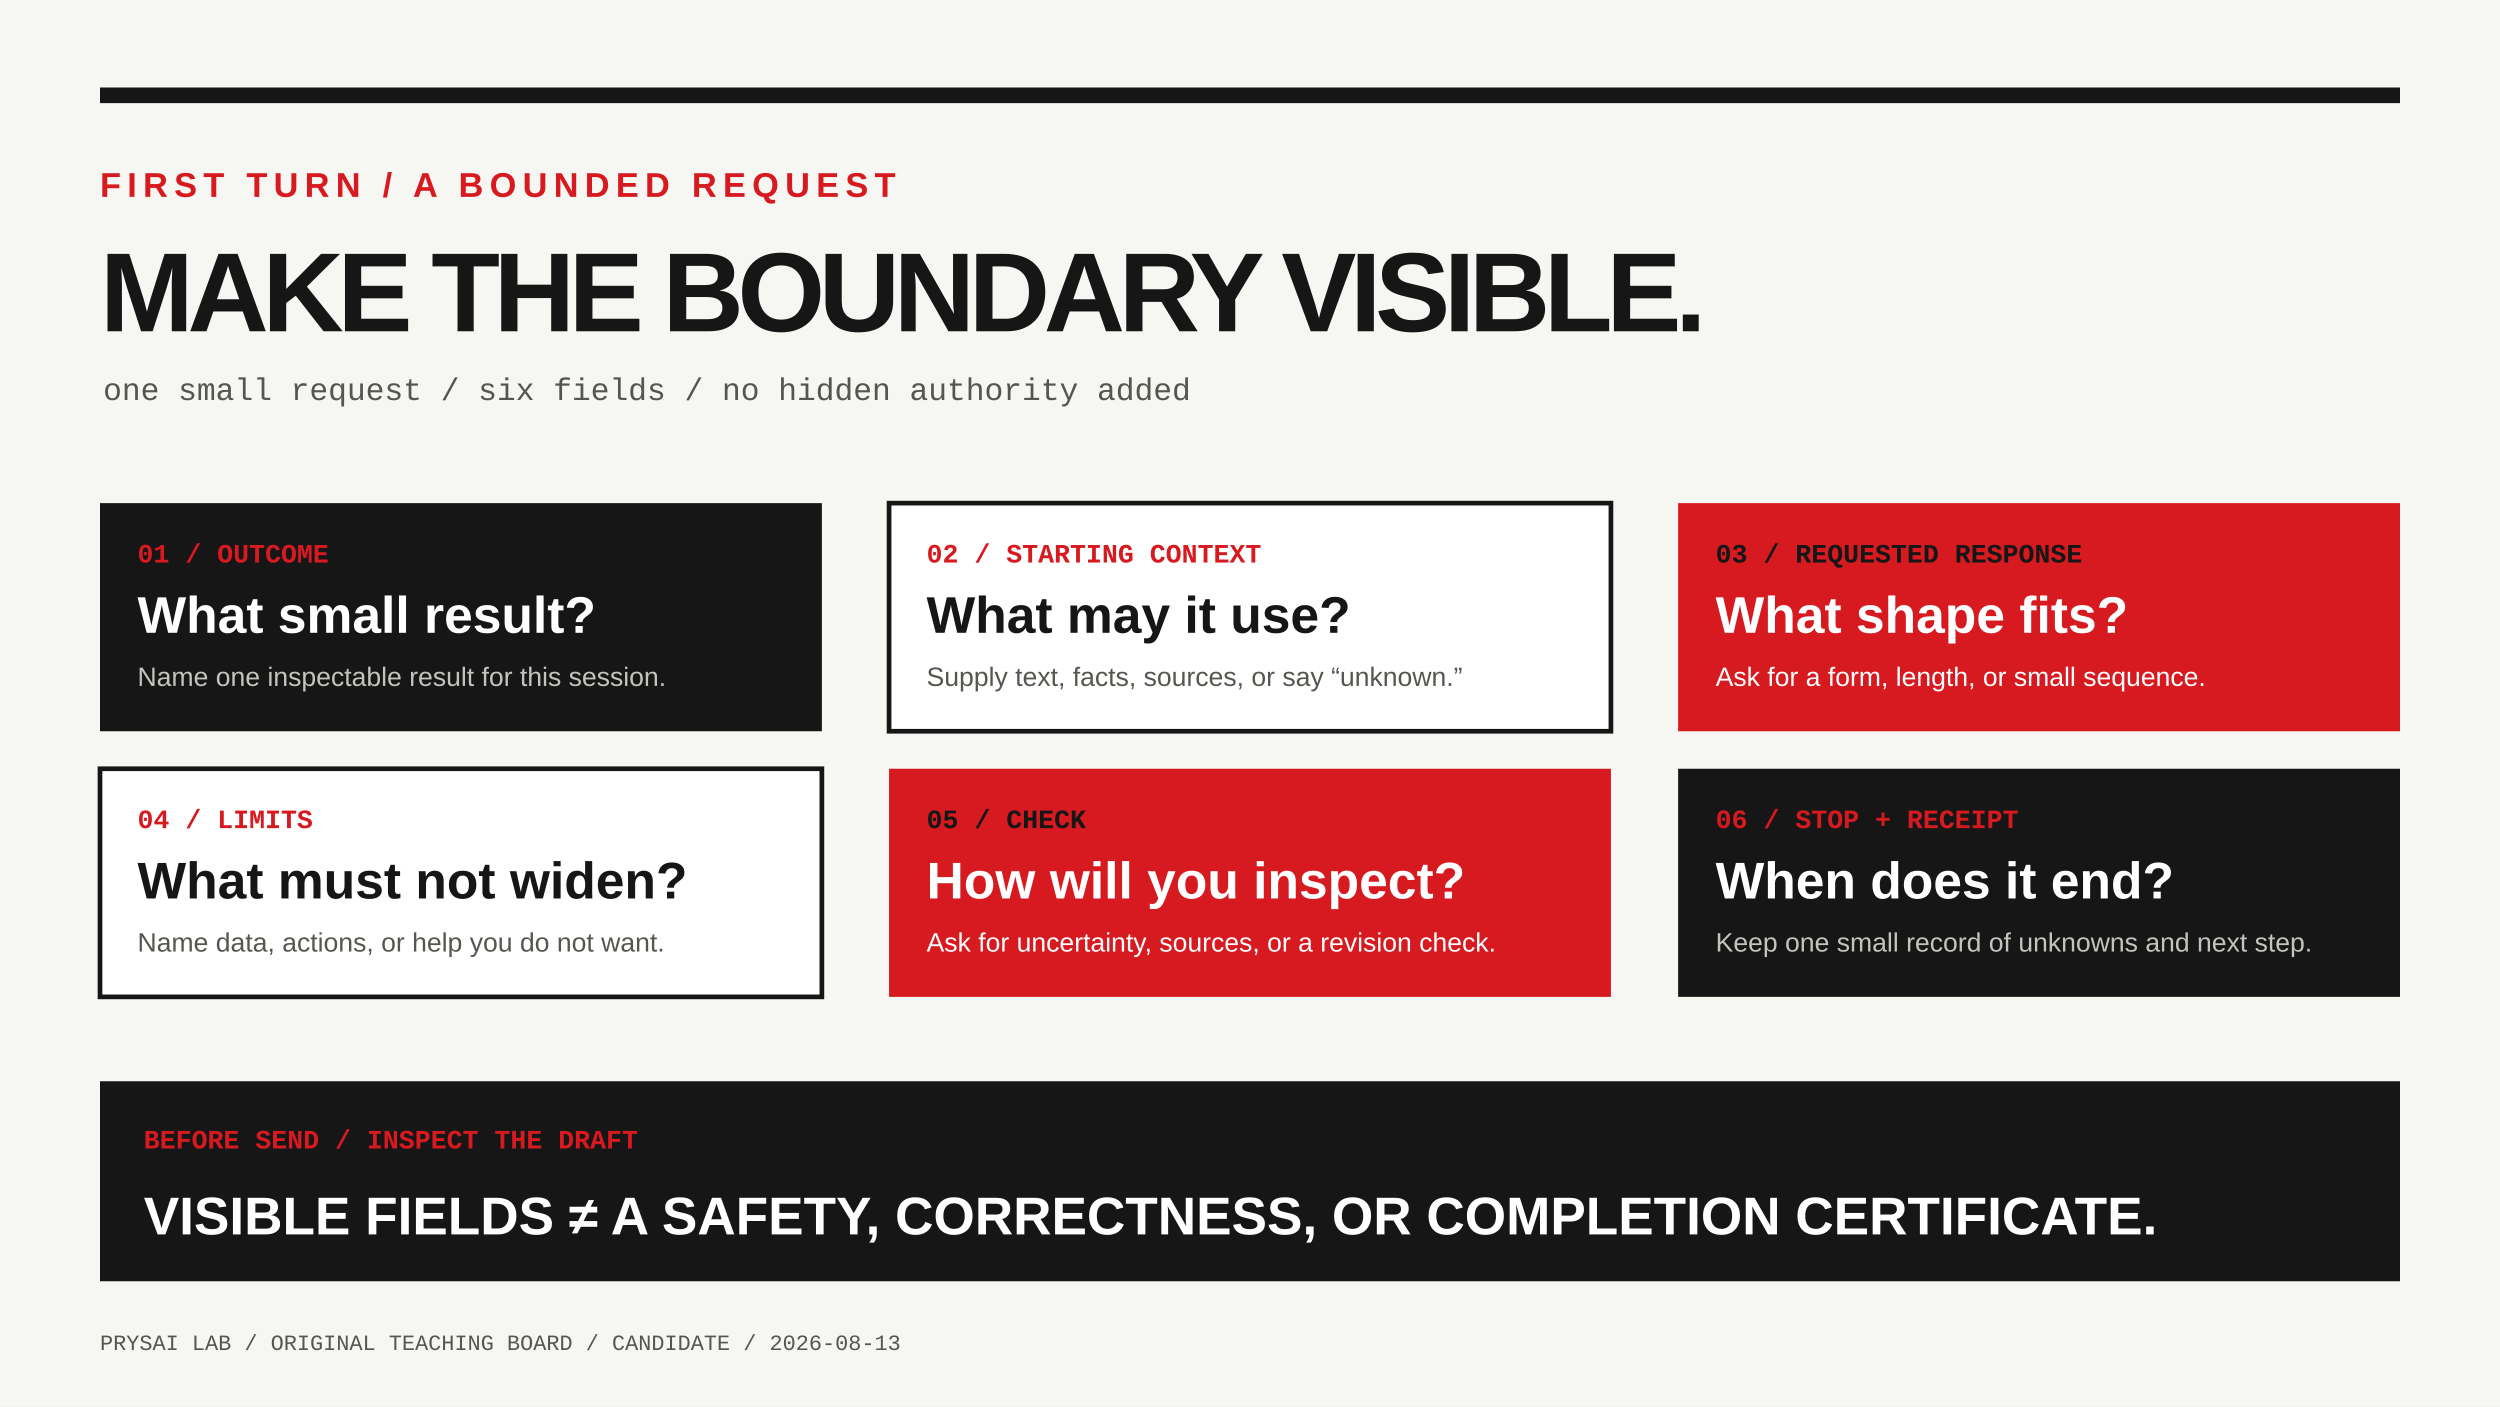
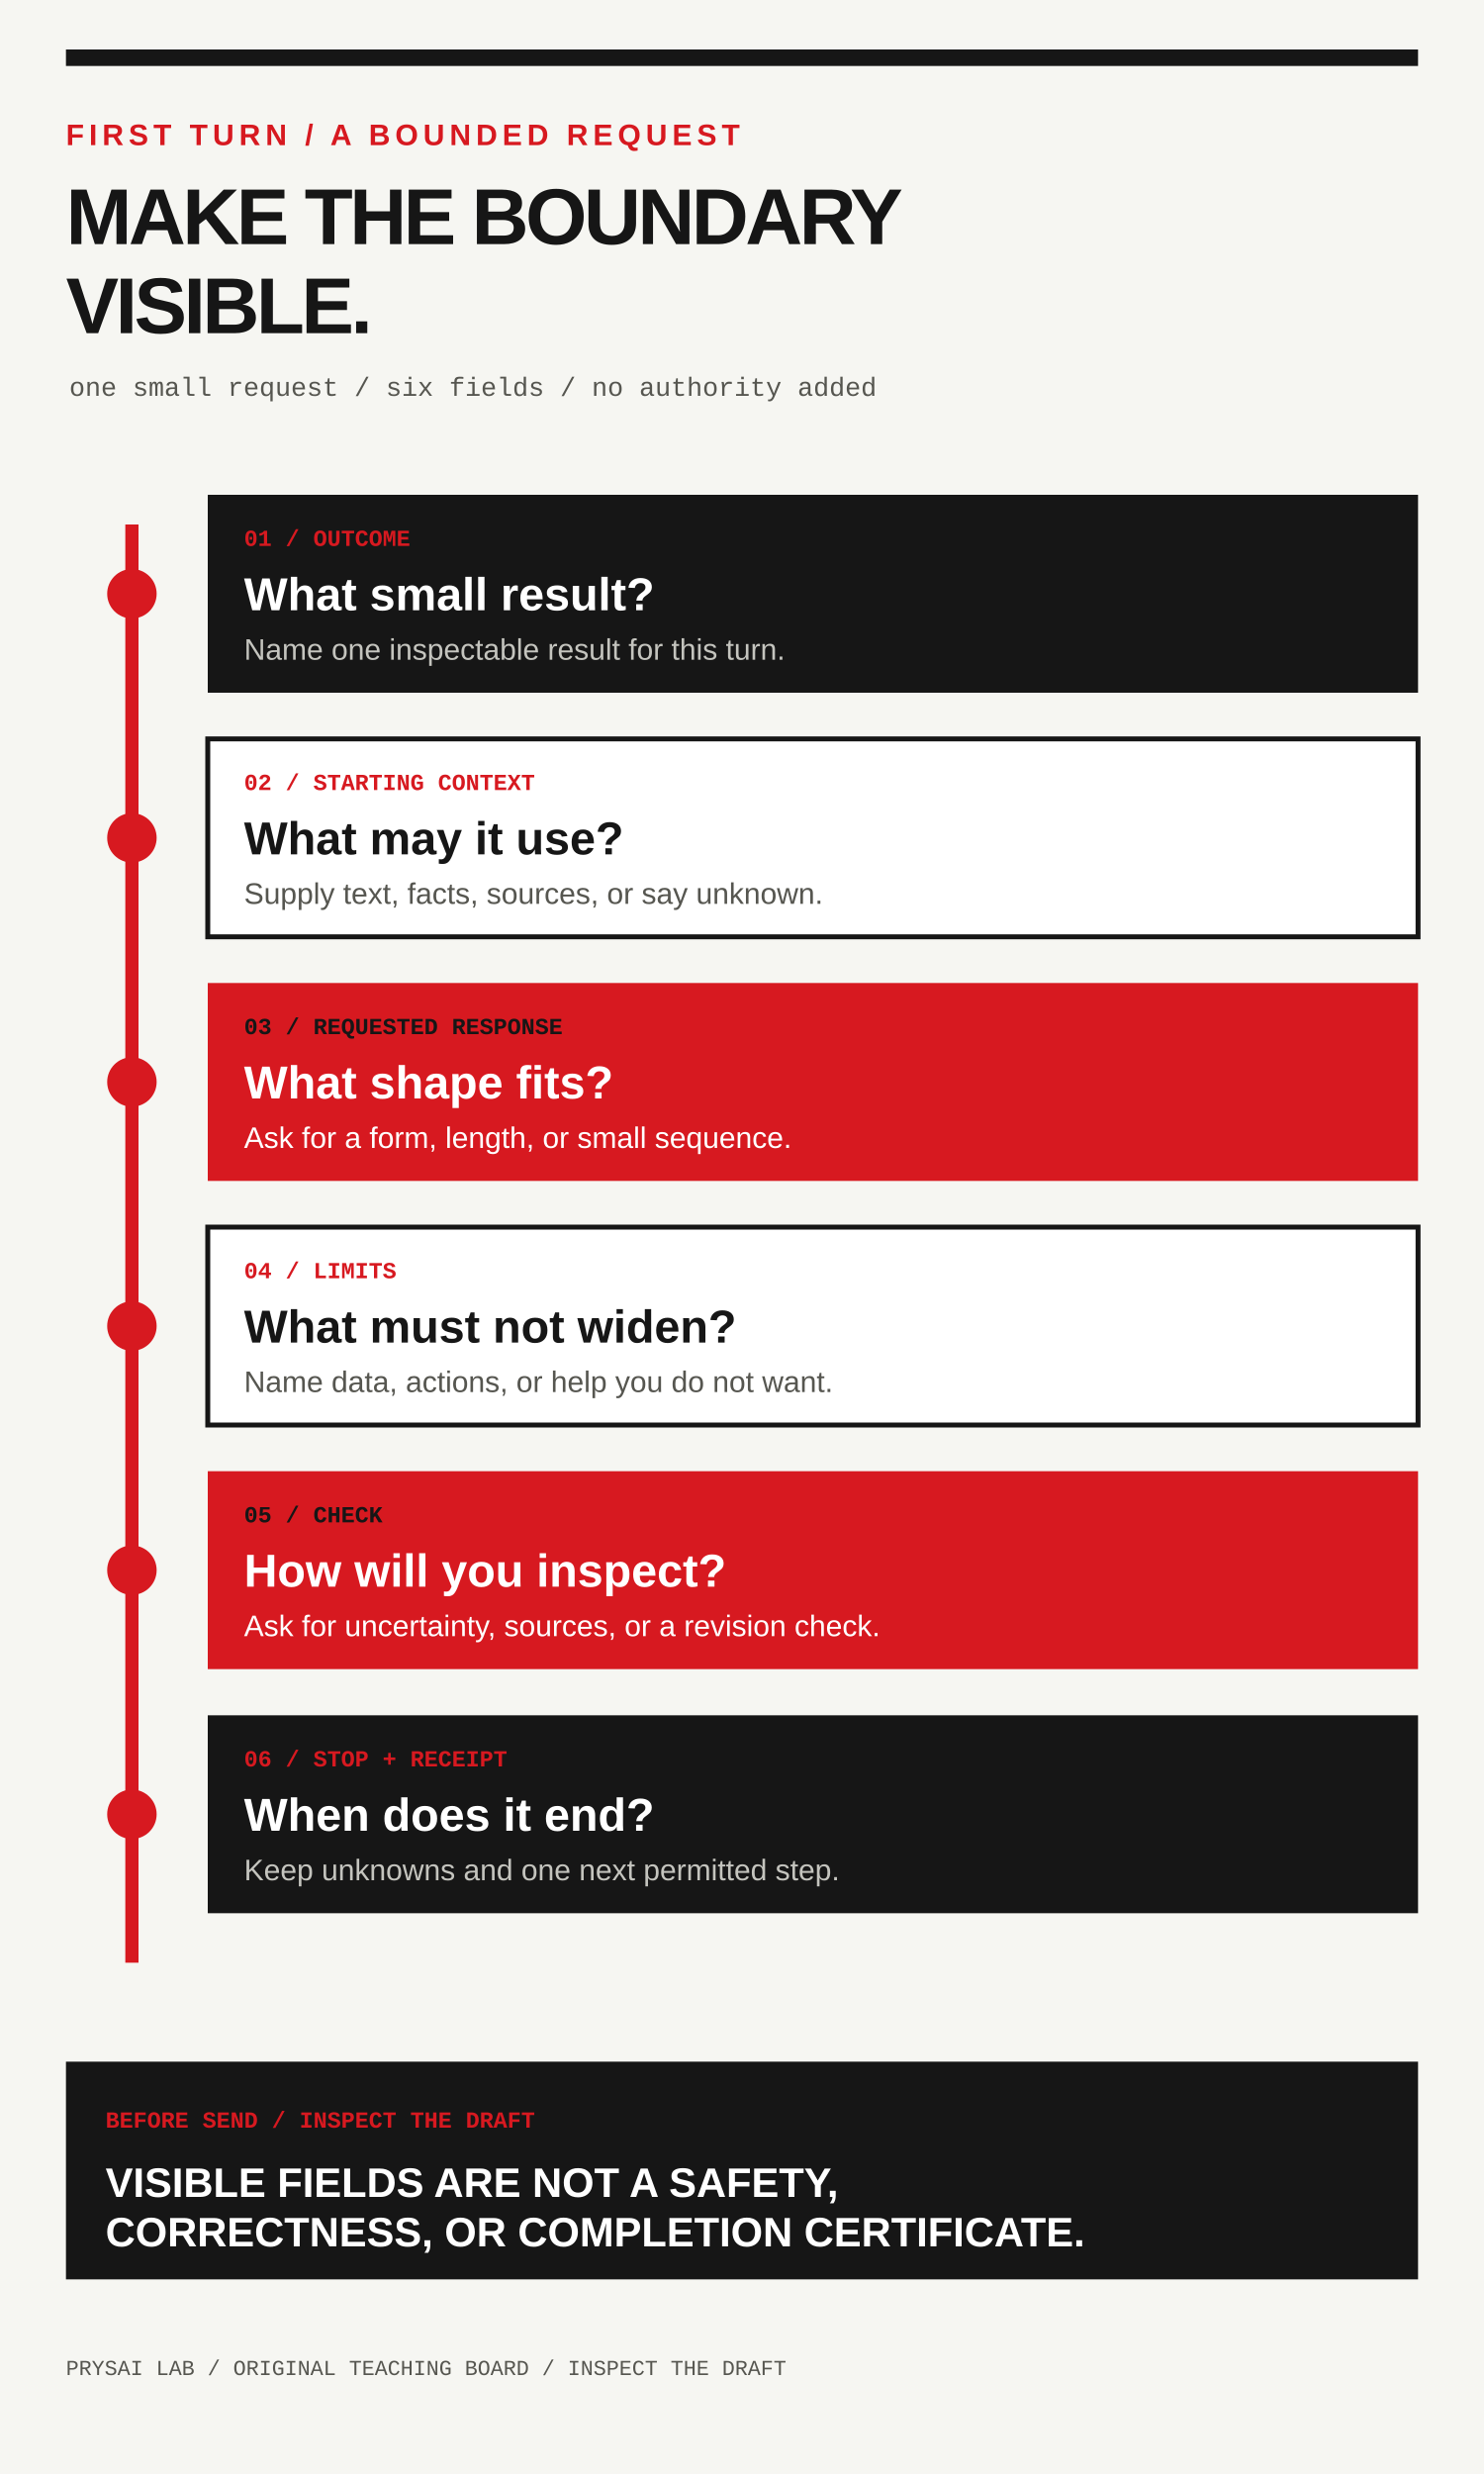
- <svg xmlns="http://www.w3.org/2000/svg" viewBox="0 0 1600 900" role="img" aria-labelledby="title desc">
-   <rect width="1600" height="900" fill="#f6f6f2" />
-   <rect x="64" y="56" width="1472" height="10" fill="#161616" />
-   <text x="64" y="126" fill="#d71920" font-family="Arial, Helvetica, sans-serif" font-size="22" font-weight="700" letter-spacing="4">FIRST TURN / A BOUNDED REQUEST</text>
-   <text x="64" y="212" fill="#161616" font-family="Arial, Helvetica, sans-serif" font-size="72" font-weight="900" letter-spacing="-4">MAKE THE BOUNDARY VISIBLE.</text>
-   <text x="66" y="256" fill="#565650" font-family="Consolas, 'Courier New', monospace" font-size="20">one small request / six fields / no hidden authority added</text>
-   <g transform="translate(64 322)">
-     <rect width="462" height="146" fill="#161616" />
-     <text x="24" y="38" fill="#d71920" font-family="Consolas, 'Courier New', monospace" font-size="17" font-weight="700">01 / OUTCOME</text>
-     <text x="24" y="83" fill="#ffffff" font-family="Arial, Helvetica, sans-serif" font-size="33" font-weight="900">What small result?</text>
-     <text x="24" y="117" fill="#c4c4be" font-family="Arial, Helvetica, sans-serif" font-size="17">Name one inspectable result for this session.</text>
+ <svg xmlns="http://www.w3.org/2000/svg" viewBox="0 0 900 1500" role="img" aria-labelledby="title desc">
+   <rect width="900" height="1500" fill="#f6f6f2" />
+   <rect x="40" y="30" width="820" height="10" fill="#161616" />
+   <text x="40" y="88" fill="#d71920" font-family="Arial, Helvetica, sans-serif" font-size="18" font-weight="700" letter-spacing="3">FIRST TURN / A BOUNDED REQUEST</text>
+   <text x="40" y="148" fill="#161616" font-family="Arial, Helvetica, sans-serif" font-size="48" font-weight="900" letter-spacing="-2">MAKE THE BOUNDARY</text>
+   <text x="40" y="202" fill="#161616" font-family="Arial, Helvetica, sans-serif" font-size="48" font-weight="900" letter-spacing="-2">VISIBLE.</text>
+   <text x="42" y="240" fill="#565650" font-family="Consolas, 'Courier New', monospace" font-size="16">one small request / six fields / no authority added</text>
+   <line x1="80" y1="318" x2="80" y2="1190" stroke="#d71920" stroke-width="8" />
+   <circle cx="80" cy="360" r="15" fill="#d71920" />
+   <circle cx="80" cy="508" r="15" fill="#d71920" />
+   <circle cx="80" cy="656" r="15" fill="#d71920" />
+   <circle cx="80" cy="804" r="15" fill="#d71920" />
+   <circle cx="80" cy="952" r="15" fill="#d71920" />
+   <circle cx="80" cy="1100" r="15" fill="#d71920" />
+   <g transform="translate(126 300)">
+     <rect width="734" height="120" fill="#161616" />
+     <text x="22" y="31" fill="#d71920" font-family="Consolas, 'Courier New', monospace" font-size="14" font-weight="700">01 / OUTCOME</text>
+     <text x="22" y="70" fill="#ffffff" font-family="Arial, Helvetica, sans-serif" font-size="28" font-weight="900">What small result?</text>
+     <text x="22" y="100" fill="#c4c4be" font-family="Arial, Helvetica, sans-serif" font-size="18">Name one inspectable result for this turn.</text>
  </g>
-   <g transform="translate(569 322)">
-     <rect width="462" height="146" fill="#ffffff" stroke="#161616" stroke-width="3" />
-     <text x="24" y="38" fill="#d71920" font-family="Consolas, 'Courier New', monospace" font-size="17" font-weight="700">02 / STARTING CONTEXT</text>
-     <text x="24" y="83" fill="#161616" font-family="Arial, Helvetica, sans-serif" font-size="33" font-weight="900">What may it use?</text>
-     <text x="24" y="117" fill="#565650" font-family="Arial, Helvetica, sans-serif" font-size="17">Supply text, facts, sources, or say “unknown.”</text>
+   <g transform="translate(126 448)">
+     <rect width="734" height="120" fill="#ffffff" stroke="#161616" stroke-width="3" />
+     <text x="22" y="31" fill="#d71920" font-family="Consolas, 'Courier New', monospace" font-size="14" font-weight="700">02 / STARTING CONTEXT</text>
+     <text x="22" y="70" fill="#161616" font-family="Arial, Helvetica, sans-serif" font-size="28" font-weight="900">What may it use?</text>
+     <text x="22" y="100" fill="#565650" font-family="Arial, Helvetica, sans-serif" font-size="18">Supply text, facts, sources, or say unknown.</text>
  </g>
-   <g transform="translate(1074 322)">
-     <rect width="462" height="146" fill="#d71920" />
-     <text x="24" y="38" fill="#161616" font-family="Consolas, 'Courier New', monospace" font-size="17" font-weight="700">03 / REQUESTED RESPONSE</text>
-     <text x="24" y="83" fill="#ffffff" font-family="Arial, Helvetica, sans-serif" font-size="33" font-weight="900">What shape fits?</text>
-     <text x="24" y="117" fill="#ffffff" font-family="Arial, Helvetica, sans-serif" font-size="17">Ask for a form, length, or small sequence.</text>
+   <g transform="translate(126 596)">
+     <rect width="734" height="120" fill="#d71920" />
+     <text x="22" y="31" fill="#161616" font-family="Consolas, 'Courier New', monospace" font-size="14" font-weight="700">03 / REQUESTED RESPONSE</text>
+     <text x="22" y="70" fill="#ffffff" font-family="Arial, Helvetica, sans-serif" font-size="28" font-weight="900">What shape fits?</text>
+     <text x="22" y="100" fill="#ffffff" font-family="Arial, Helvetica, sans-serif" font-size="18">Ask for a form, length, or small sequence.</text>
  </g>
-   <g transform="translate(64 492)">
-     <rect width="462" height="146" fill="#ffffff" stroke="#161616" stroke-width="3" />
-     <text x="24" y="38" fill="#d71920" font-family="Consolas, 'Courier New', monospace" font-size="17" font-weight="700">04 / LIMITS</text>
-     <text x="24" y="83" fill="#161616" font-family="Arial, Helvetica, sans-serif" font-size="33" font-weight="900">What must not widen?</text>
-     <text x="24" y="117" fill="#565650" font-family="Arial, Helvetica, sans-serif" font-size="17">Name data, actions, or help you do not want.</text>
+   <g transform="translate(126 744)">
+     <rect width="734" height="120" fill="#ffffff" stroke="#161616" stroke-width="3" />
+     <text x="22" y="31" fill="#d71920" font-family="Consolas, 'Courier New', monospace" font-size="14" font-weight="700">04 / LIMITS</text>
+     <text x="22" y="70" fill="#161616" font-family="Arial, Helvetica, sans-serif" font-size="28" font-weight="900">What must not widen?</text>
+     <text x="22" y="100" fill="#565650" font-family="Arial, Helvetica, sans-serif" font-size="18">Name data, actions, or help you do not want.</text>
  </g>
-   <g transform="translate(569 492)">
-     <rect width="462" height="146" fill="#d71920" />
-     <text x="24" y="38" fill="#161616" font-family="Consolas, 'Courier New', monospace" font-size="17" font-weight="700">05 / CHECK</text>
-     <text x="24" y="83" fill="#ffffff" font-family="Arial, Helvetica, sans-serif" font-size="33" font-weight="900">How will you inspect?</text>
-     <text x="24" y="117" fill="#ffffff" font-family="Arial, Helvetica, sans-serif" font-size="17">Ask for uncertainty, sources, or a revision check.</text>
+   <g transform="translate(126 892)">
+     <rect width="734" height="120" fill="#d71920" />
+     <text x="22" y="31" fill="#161616" font-family="Consolas, 'Courier New', monospace" font-size="14" font-weight="700">05 / CHECK</text>
+     <text x="22" y="70" fill="#ffffff" font-family="Arial, Helvetica, sans-serif" font-size="28" font-weight="900">How will you inspect?</text>
+     <text x="22" y="100" fill="#ffffff" font-family="Arial, Helvetica, sans-serif" font-size="18">Ask for uncertainty, sources, or a revision check.</text>
  </g>
-   <g transform="translate(1074 492)">
-     <rect width="462" height="146" fill="#161616" />
-     <text x="24" y="38" fill="#d71920" font-family="Consolas, 'Courier New', monospace" font-size="17" font-weight="700">06 / STOP + RECEIPT</text>
-     <text x="24" y="83" fill="#ffffff" font-family="Arial, Helvetica, sans-serif" font-size="33" font-weight="900">When does it end?</text>
-     <text x="24" y="117" fill="#c4c4be" font-family="Arial, Helvetica, sans-serif" font-size="17">Keep one small record of unknowns and next step.</text>
+   <g transform="translate(126 1040)">
+     <rect width="734" height="120" fill="#161616" />
+     <text x="22" y="31" fill="#d71920" font-family="Consolas, 'Courier New', monospace" font-size="14" font-weight="700">06 / STOP + RECEIPT</text>
+     <text x="22" y="70" fill="#ffffff" font-family="Arial, Helvetica, sans-serif" font-size="28" font-weight="900">When does it end?</text>
+     <text x="22" y="100" fill="#c4c4be" font-family="Arial, Helvetica, sans-serif" font-size="18">Keep unknowns and one next permitted step.</text>
  </g>
-   <rect x="64" y="692" width="1472" height="128" fill="#161616" />
-   <text x="92" y="735" fill="#d71920" font-family="Consolas, 'Courier New', monospace" font-size="17" font-weight="700">BEFORE SEND / INSPECT THE DRAFT</text>
-   <text x="92" y="790" fill="#ffffff" font-family="Arial, Helvetica, sans-serif" font-size="34" font-weight="900">VISIBLE FIELDS ≠ A SAFETY, CORRECTNESS, OR COMPLETION CERTIFICATE.</text>
-   <text x="64" y="864" fill="#565650" font-family="Consolas, 'Courier New', monospace" font-size="14">PRYSAI LAB / ORIGINAL TEACHING BOARD / CANDIDATE / 2026-08-13</text>
+   <rect x="40" y="1250" width="820" height="132" fill="#161616" />
+   <text x="64" y="1290" fill="#d71920" font-family="Consolas, 'Courier New', monospace" font-size="14" font-weight="700">BEFORE SEND / INSPECT THE DRAFT</text>
+   <text x="64" y="1332" fill="#ffffff" font-family="Arial, Helvetica, sans-serif" font-size="25" font-weight="900">VISIBLE FIELDS ARE NOT A SAFETY,</text>
+   <text x="64" y="1362" fill="#ffffff" font-family="Arial, Helvetica, sans-serif" font-size="25" font-weight="900">CORRECTNESS, OR COMPLETION CERTIFICATE.</text>
+   <text x="40" y="1440" fill="#565650" font-family="Consolas, 'Courier New', monospace" font-size="13">PRYSAI LAB / ORIGINAL TEACHING BOARD / INSPECT THE DRAFT</text>
</svg>
